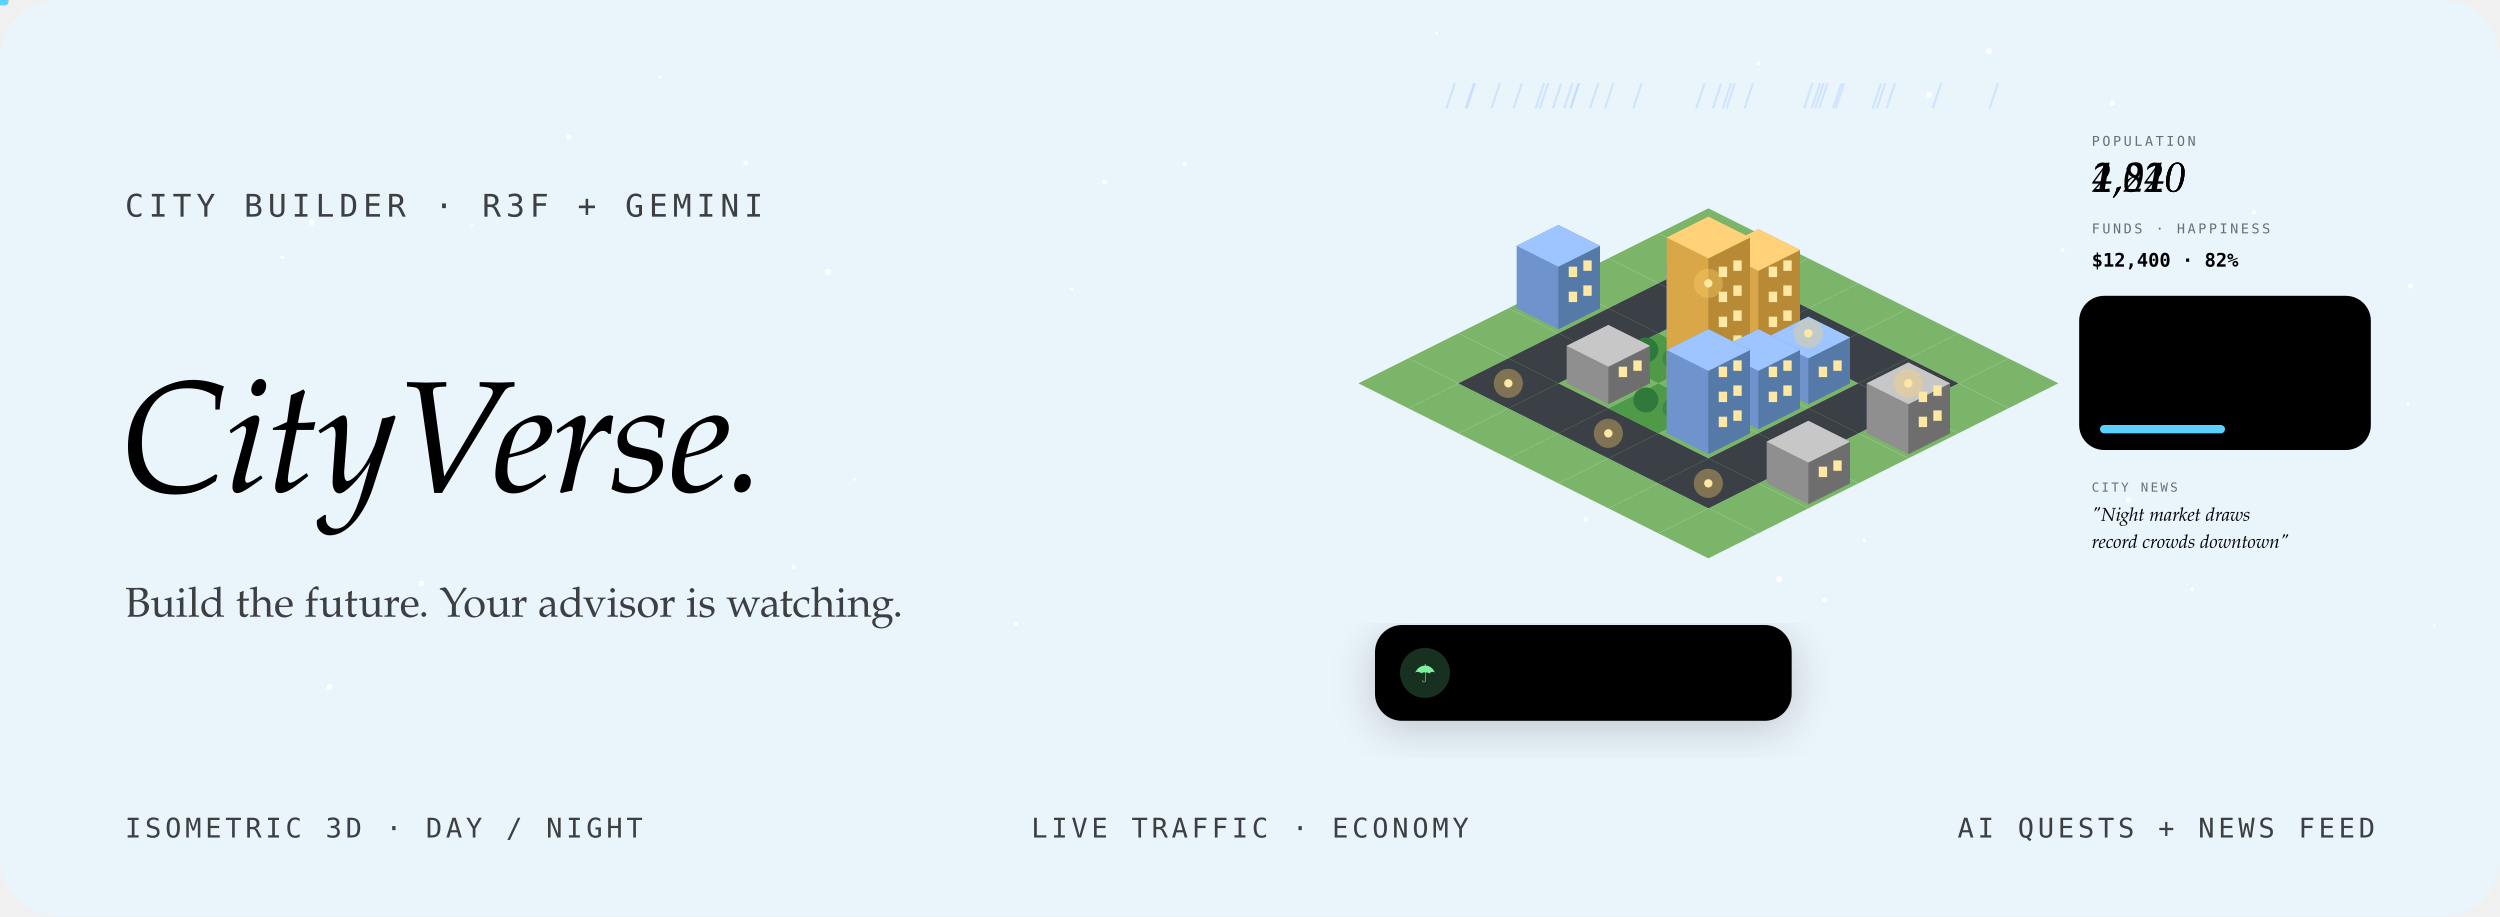
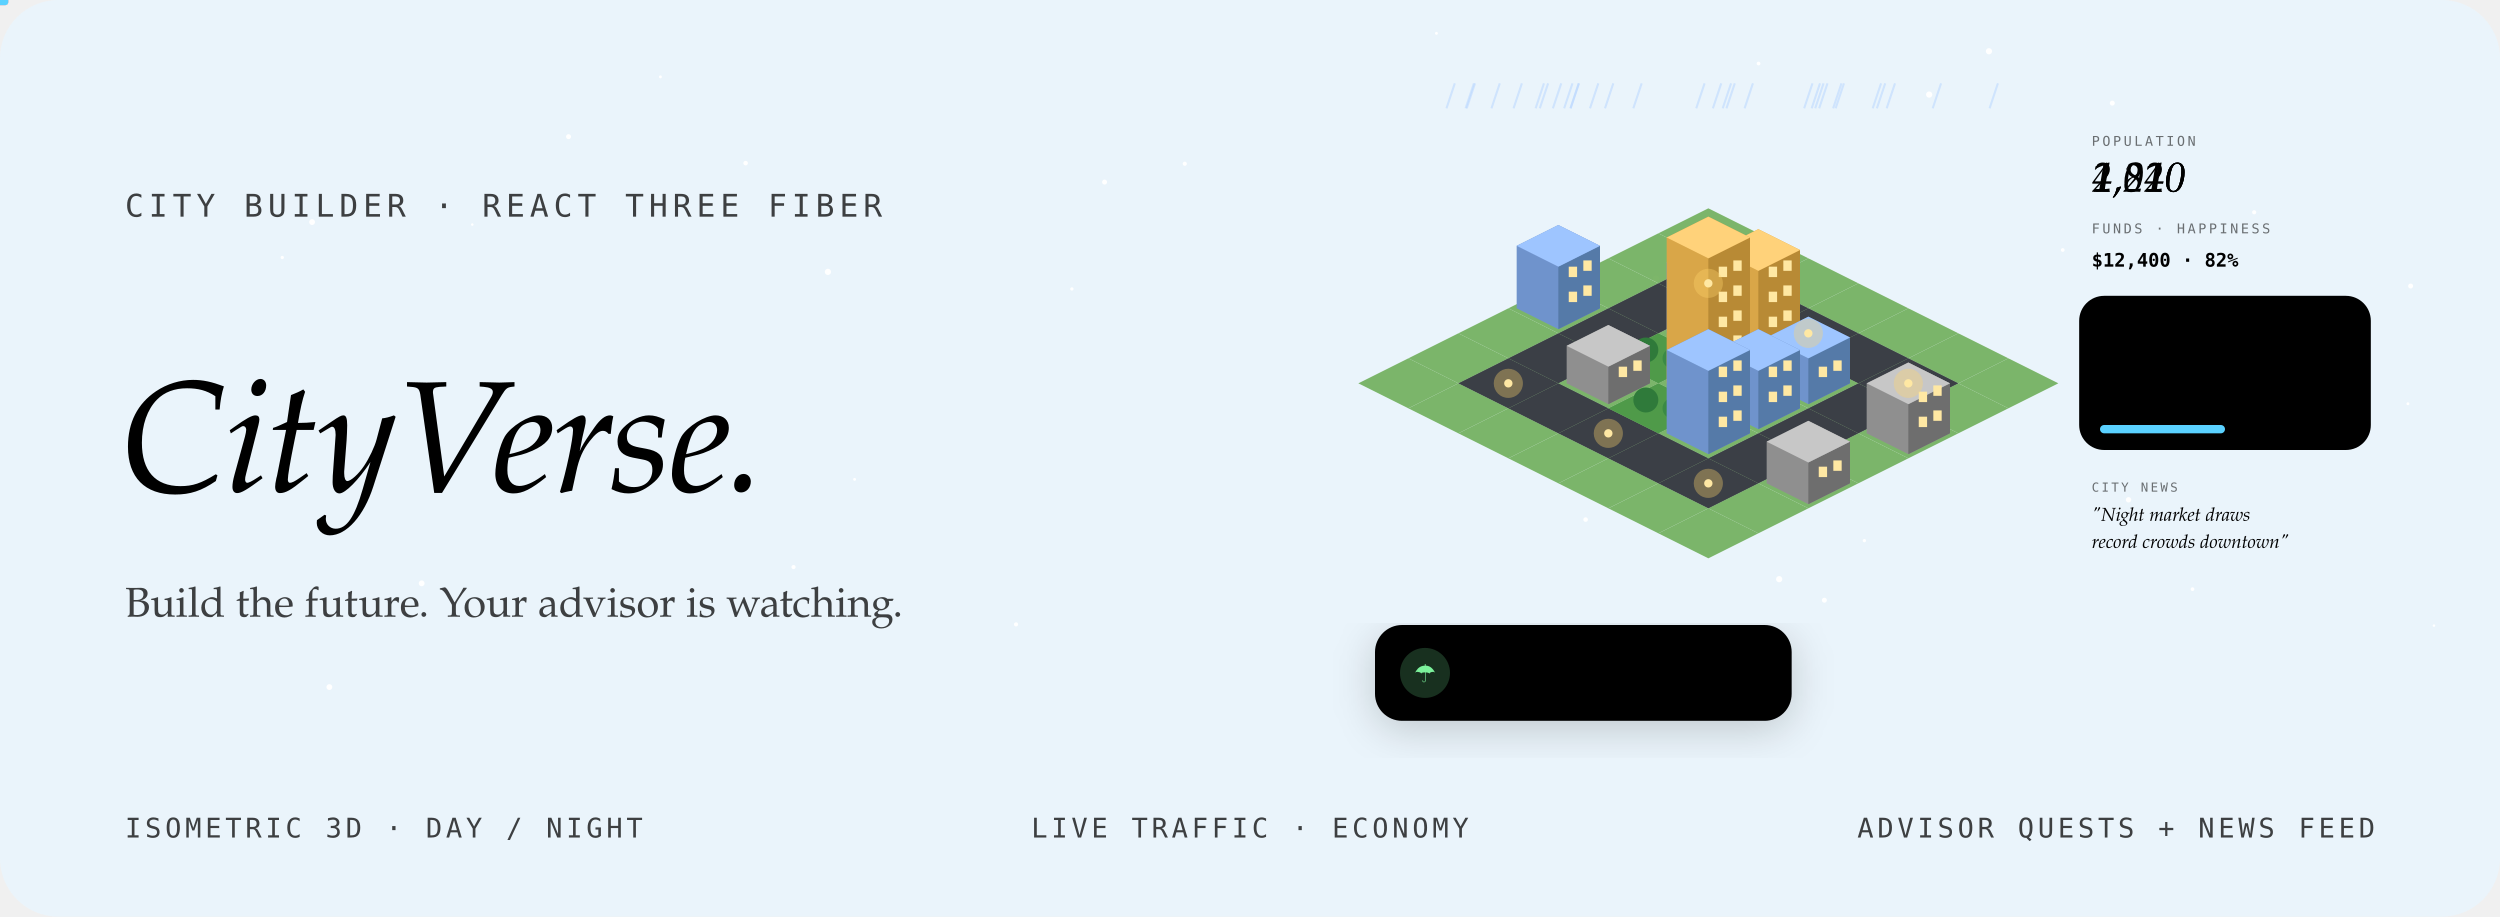
- <svg xmlns="http://www.w3.org/2000/svg" viewBox="0 0 1200 440" width="1200" height="440" role="img" aria-label="CityVerse — an isometric 3D city builder with an AI advisor">
+ <svg xmlns="http://www.w3.org/2000/svg" viewBox="0 0 1200 440" width="1200" height="440" role="img" aria-label="CityVerse — an isometric 3D city builder with a city advisor">
  <style>
.bg{animation:bg 12s linear infinite}
@keyframes bg{0%,8%{fill:#eaf4fb}28%{fill:#2d3f6e}48%,80%{fill:#050914}90%,100%{fill:#eaf4fb}}
.ink{animation:ink 12s linear infinite}
@keyframes ink{0%,17.5%{fill:#142038}18.5%,28%{fill:#eef4ff}48%,84.5%{fill:#e6efff}85.5%,100%{fill:#142038}}
.rule{animation:rule 12s linear infinite}
@keyframes rule{0%,17.5%{stroke:#14203833}18.5%,28%{stroke:#eef4ff33}48%,84.5%{stroke:#e6efff33}85.5%,100%{stroke:#14203833}}
.muted{opacity:.74}
.stars{animation:stars 12s linear infinite}
@keyframes stars{0%,8%{opacity:0}28%{opacity:.2}48%,80%{opacity:.85}90%,100%{opacity:0}}
@keyframes tw{0%,100%{opacity:1}50%{opacity:.25}}
.bezel{animation:bezel 12s linear infinite}
@keyframes bezel{0%,8%{fill:#fffaf6}28%{fill:#5a2c45}48%,80%{fill:#20121b}90%,100%{fill:#fffaf6}}
.scr{animation:scr 12s linear infinite}
@keyframes scr{0%,8%{fill:#fff3ee}28%{fill:#3a1b2c}48%,80%{fill:#140a12}90%,100%{fill:#fff3ee}}
.rowbg{animation:rowbg 12s linear infinite}
@keyframes rowbg{0%,8%{fill:#2a142010}28%{fill:#fff0f512}48%,80%{fill:#ffffff0c}90%,100%{fill:#2a142010}}
.pill{animation:pill 12s linear infinite}
@keyframes pill{0%,8%{fill:#2a14200d}28%{fill:#fff0f51a}48%,80%{fill:#ffffff12}90%,100%{fill:#2a14200d}}
.toast{animation:toast 12s linear infinite}
@keyframes toast{0%,8%{fill:#ffffff}28%{fill:#4a2238}48%,80%{fill:#26121e}90%,100%{fill:#ffffff}}
.edge{animation:edge 12s linear infinite}
@keyframes edge{0%,8%{stroke:#2a142024}28%{stroke:#fff0f526}48%,80%{stroke:#ffffff1f}90%,100%{stroke:#2a142024}}
.shade{animation:shade 12s linear infinite}
@keyframes shade{0%,8%{fill-opacity:.10}28%{fill-opacity:.22}48%,80%{fill-opacity:.45}90%,100%{fill-opacity:.10}}
.lit{filter:drop-shadow(0 0 3px currentColor)}
.caret{animation:blink 1s steps(1) infinite}@keyframes blink{50%{opacity:0}}
.ping{animation:ping 1.6s ease-out infinite;transform-box:fill-box;transform-origin:center}@keyframes ping{0%{transform:scale(.5);opacity:.9}100%{transform:scale(2.6);opacity:0}}
.spin{animation:spin 8s linear infinite;transform-box:fill-box;transform-origin:center}@keyframes spin{to{transform:rotate(360deg)}}
.bob{animation:bob 4s ease-in-out infinite}@keyframes bob{0%,100%{transform:translateY(0)}50%{transform:translateY(-5px)}}
.b0{animation:b0 12s cubic-bezier(.3,1.3,.5,1) infinite}
@keyframes b0{0%{opacity:0;transform:translateY(10px)}3.3%{opacity:0;transform:translateY(10px)}6.3%{opacity:1;transform:none}96.7%{opacity:1;transform:none}99.6%{opacity:0;transform:translateY(10px)}100%{opacity:0;transform:translateY(10px)}}
.b1{animation:b1 12s cubic-bezier(.3,1.3,.5,1) infinite}
@keyframes b1{0%{opacity:0;transform:translateY(10px)}6.3%{opacity:0;transform:translateY(10px)}9.2%{opacity:1;transform:none}96.7%{opacity:1;transform:none}99.6%{opacity:0;transform:translateY(10px)}100%{opacity:0;transform:translateY(10px)}}
.b2{animation:b2 12s cubic-bezier(.3,1.3,.5,1) infinite}
@keyframes b2{0%{opacity:0;transform:translateY(10px)}9.2%{opacity:0;transform:translateY(10px)}12.1%{opacity:1;transform:none}96.7%{opacity:1;transform:none}99.6%{opacity:0;transform:translateY(10px)}100%{opacity:0;transform:translateY(10px)}}
.b3{animation:b3 12s cubic-bezier(.3,1.3,.5,1) infinite;transform-box:fill-box;transform-origin:center}
@keyframes b3{0%{opacity:0;transform:scale(.85)}12.1%{opacity:0;transform:scale(.85)}15%{opacity:1;transform:none}96.7%{opacity:1;transform:none}99.6%{opacity:0;transform:scale(.85)}100%{opacity:0;transform:scale(.85)}}
.b4{animation:b4 12s cubic-bezier(.3,1.3,.5,1) infinite}
@keyframes b4{0%{opacity:0;transform:translateY(10px)}15%{opacity:0;transform:translateY(10px)}17.9%{opacity:1;transform:none}96.7%{opacity:1;transform:none}99.6%{opacity:0;transform:translateY(10px)}100%{opacity:0;transform:translateY(10px)}}
.b5{animation:b5 12s cubic-bezier(.3,1.3,.5,1) infinite}
@keyframes b5{0%{opacity:0;transform:translateY(10px)}17.9%{opacity:0;transform:translateY(10px)}20.8%{opacity:1;transform:none}96.7%{opacity:1;transform:none}99.6%{opacity:0;transform:translateY(10px)}100%{opacity:0;transform:translateY(10px)}}
.b6{animation:b6 12s cubic-bezier(.3,1.3,.5,1) infinite}
@keyframes b6{0%{opacity:0;transform:translateY(10px)}20.8%{opacity:0;transform:translateY(10px)}23.7%{opacity:1;transform:none}96.7%{opacity:1;transform:none}99.6%{opacity:0;transform:translateY(10px)}100%{opacity:0;transform:translateY(10px)}}
.b7{animation:b7 12s cubic-bezier(.3,1.3,.5,1) infinite;transform-box:fill-box;transform-origin:center}
@keyframes b7{0%{opacity:0;transform:scale(.85)}23.7%{opacity:0;transform:scale(.85)}26.7%{opacity:1;transform:none}96.7%{opacity:1;transform:none}99.6%{opacity:0;transform:scale(.85)}100%{opacity:0;transform:scale(.85)}}
.b8{animation:b8 12s cubic-bezier(.3,1.3,.5,1) infinite}
@keyframes b8{0%{opacity:0;transform:translateY(10px)}26.7%{opacity:0;transform:translateY(10px)}29.6%{opacity:1;transform:none}96.7%{opacity:1;transform:none}99.6%{opacity:0;transform:translateY(10px)}100%{opacity:0;transform:translateY(10px)}}
.b9{animation:b9 12s cubic-bezier(.3,1.3,.5,1) infinite}
@keyframes b9{0%{opacity:0;transform:translateY(10px)}29.6%{opacity:0;transform:translateY(10px)}32.5%{opacity:1;transform:none}96.7%{opacity:1;transform:none}99.6%{opacity:0;transform:translateY(10px)}100%{opacity:0;transform:translateY(10px)}}
.b10{animation:b10 12s cubic-bezier(.3,1.3,.5,1) infinite}
@keyframes b10{0%{opacity:0;transform:translateY(10px)}32.5%{opacity:0;transform:translateY(10px)}35.4%{opacity:1;transform:none}96.7%{opacity:1;transform:none}99.6%{opacity:0;transform:translateY(10px)}100%{opacity:0;transform:translateY(10px)}}
.b11{animation:b11 12s cubic-bezier(.3,1.3,.5,1) infinite}
@keyframes b11{0%{opacity:0;transform:translateY(10px)}35.4%{opacity:0;transform:translateY(10px)}38.3%{opacity:1;transform:none}96.7%{opacity:1;transform:none}99.6%{opacity:0;transform:translateY(10px)}100%{opacity:0;transform:translateY(10px)}}
.wn{animation:wn 12s linear infinite}
@keyframes wn{0%{opacity:0}46.7%{opacity:0}51.7%{opacity:1}85%{opacity:1}90%{opacity:0}100%{opacity:0}}
@keyframes rn{from{transform:translateY(0)}to{transform:translateY(300px)}}
.shower{animation:shower 12s linear infinite}
@keyframes shower{0%{opacity:0}25%{opacity:0}30%{opacity:1}46.7%{opacity:1}51.7%{opacity:0}100%{opacity:0}}
@keyframes pp0{0%{opacity:0}0%{opacity:0}1.7%{opacity:1}33.3%{opacity:1}35%{opacity:0}100%{opacity:0}}
@keyframes pp1{0%{opacity:0}33.3%{opacity:0}35%{opacity:1}66.7%{opacity:1}68.3%{opacity:0}100%{opacity:0}}
@keyframes pp2{0%{opacity:0}66.7%{opacity:0}68.3%{opacity:1}98.3%{opacity:1}100%{opacity:0}100%{opacity:0}}
.q{animation:q 12s cubic-bezier(.3,1.3,.5,1) infinite}
@keyframes q{0%{opacity:0;transform:translateY(8px)}20%{opacity:0;transform:translateY(8px)}22.9%{opacity:1;transform:none}95%{opacity:1;transform:none}97.9%{opacity:0;transform:translateY(8px)}100%{opacity:0;transform:translateY(8px)}}
.nw{animation:nw 12s cubic-bezier(.3,1.3,.5,1) infinite}
@keyframes nw{0%{opacity:0;transform:translateY(6px)}58.3%{opacity:0;transform:translateY(6px)}61.2%{opacity:1;transform:none}95%{opacity:1;transform:none}97.9%{opacity:0;transform:translateY(6px)}100%{opacity:0;transform:translateY(6px)}}
.wx{animation:wx 12s cubic-bezier(.3,1.3,.5,1) infinite}
@keyframes wx{0%{opacity:0;transform:translateY(-14px)}28.3%{opacity:0;transform:translateY(-14px)}31.3%{opacity:1;transform:none}50%{opacity:1;transform:none}52.9%{opacity:0;transform:translateY(-14px)}100%{opacity:0;transform:translateY(-14px)}}
@media (prefers-reduced-motion:reduce){*{animation:none!important}}
</style>
  <rect class="bg" width="1200" height="440" rx="28" fill="#eaf4fb" />
  <g class="stars">
    <circle cx="397.4" cy="130.5" r="1.5" fill="#fff" style="animation:tw 3.5s ease-in-out 0.8s infinite" />
    <circle cx="410.2" cy="230.1" r="0.7" fill="#fff" style="animation:tw 1.8s ease-in-out 1.6s infinite" />
    <circle cx="883" cy="172.6" r="0.8" fill="#fff" style="animation:tw 2.6s ease-in-out 0.7s infinite" />
    <circle cx="761.1" cy="249.4" r="1.1" fill="#fff" style="animation:tw 1.9s ease-in-out 1.1s infinite" />
    <circle cx="890.9" cy="189.2" r="0.5" fill="#fff" style="animation:tw 3.4s ease-in-out 0.3s infinite" />
    <circle cx="854" cy="278" r="1.5" fill="#fff" style="animation:tw 2.1s ease-in-out 1.8s infinite" />
    <circle cx="226.7" cy="107.8" r="0.6" fill="#fff" style="animation:tw 2.6s ease-in-out 1.3s infinite" />
    <circle cx="1005.4" cy="168" r="1.1" fill="#fff" style="animation:tw 3.5s ease-in-out 1.4s infinite" />
    <circle cx="889.9" cy="166.4" r="0.6" fill="#fff" style="animation:tw 2.2s ease-in-out 1.8s infinite" />
    <circle cx="894.9" cy="259.5" r="0.8" fill="#fff" style="animation:tw 2.2s ease-in-out 1.6s infinite" />
    <circle cx="272.9" cy="65.6" r="1.2" fill="#fff" style="animation:tw 2.3s ease-in-out 1.1s infinite" />
    <circle cx="990.1" cy="120" r="0.9" fill="#fff" style="animation:tw 3.9s ease-in-out 0.5s infinite" />
    <circle cx="1168.3" cy="300.3" r="0.6" fill="#fff" style="animation:tw 1.7s ease-in-out 0.8s infinite" />
    <circle cx="733.9" cy="335.5" r="0.8" fill="#fff" style="animation:tw 3s ease-in-out 1.6s infinite" />
    <circle cx="357.9" cy="78.3" r="1.1" fill="#fff" style="animation:tw 2.7s ease-in-out 0.4s infinite" />
    <circle cx="1124.1" cy="150.7" r="0.9" fill="#fff" style="animation:tw 2s ease-in-out 1.1s infinite" />
    <circle cx="739.3" cy="318.6" r="1" fill="#fff" style="animation:tw 1.9s ease-in-out 0.7s infinite" />
    <circle cx="568.7" cy="78.6" r="1" fill="#fff" style="animation:tw 3.1s ease-in-out 0.7s infinite" />
    <circle cx="954.7" cy="24.6" r="1.5" fill="#fff" style="animation:tw 2.9s ease-in-out 0.6s infinite" />
    <circle cx="794.9" cy="133.8" r="1.6" fill="#fff" style="animation:tw 2.7s ease-in-out 1.6s infinite" />
    <circle cx="844.1" cy="30.5" r="0.9" fill="#fff" style="animation:tw 3s ease-in-out 1.3s infinite" />
    <circle cx="487.7" cy="299.7" r="1" fill="#fff" style="animation:tw 2.6s ease-in-out 0.7s infinite" />
    <circle cx="380.9" cy="272.2" r="1" fill="#fff" style="animation:tw 2.2s ease-in-out 1s infinite" />
    <circle cx="875.7" cy="288.1" r="1.2" fill="#fff" style="animation:tw 3.7s ease-in-out 0.6s infinite" />
    <circle cx="1052.4" cy="282.8" r="0.9" fill="#fff" style="animation:tw 1.9s ease-in-out 2s infinite" />
    <circle cx="1082" cy="101.9" r="1" fill="#fff" style="animation:tw 3.3s ease-in-out 1.3s infinite" />
    <circle cx="193.6" cy="293.3" r="0.9" fill="#fff" style="animation:tw 3.7s ease-in-out 0.2s infinite" />
    <circle cx="1013.9" cy="49.5" r="1.2" fill="#fff" style="animation:tw 3.6s ease-in-out 0.3s infinite" />
    <circle cx="689.5" cy="16" r="0.7" fill="#fff" style="animation:tw 3.5s ease-in-out 1.9s infinite" />
    <circle cx="514.5" cy="138.7" r="0.8" fill="#fff" style="animation:tw 3.2s ease-in-out 1.6s infinite" />
    <circle cx="149.8" cy="106.6" r="1.4" fill="#fff" style="animation:tw 3.5s ease-in-out 1.1s infinite" />
    <circle cx="926" cy="45.4" r="1.5" fill="#fff" style="animation:tw 3.7s ease-in-out 0.6s infinite" />
    <circle cx="530.2" cy="87.4" r="1.2" fill="#fff" style="animation:tw 3.6s ease-in-out 1s infinite" />
    <circle cx="317" cy="36.9" r="0.7" fill="#fff" style="animation:tw 3.5s ease-in-out 0.5s infinite" />
    <circle cx="1021.7" cy="239.9" r="1.3" fill="#fff" style="animation:tw 2.9s ease-in-out 1.8s infinite" />
    <circle cx="135.5" cy="123.6" r="0.8" fill="#fff" style="animation:tw 3s ease-in-out 1.6s infinite" />
    <circle cx="1155.8" cy="193.8" r="0.7" fill="#fff" style="animation:tw 2.4s ease-in-out 0s infinite" />
    <circle cx="1157.1" cy="137.3" r="1.2" fill="#fff" style="animation:tw 2.5s ease-in-out 1.1s infinite" />
    <circle cx="202.4" cy="280" r="1.4" fill="#fff" style="animation:tw 2.5s ease-in-out 1.8s infinite" />
    <circle cx="158.1" cy="329.8" r="1.4" fill="#fff" style="animation:tw 3.2s ease-in-out 1.9s infinite" />
  </g>
-   <text class="ink muted" x="60" y="104" font-family="ui-monospace,SFMono-Regular,Menlo,Consolas,monospace" font-size="15" letter-spacing="2.4">CITY BUILDER · R3F + GEMINI</text>
+   <text class="ink muted" x="60" y="104" font-family="ui-monospace,SFMono-Regular,Menlo,Consolas,monospace" font-size="15" letter-spacing="2.4">CITY BUILDER · REACT THREE FIBER</text>
  <text class="ink" x="58" y="236" font-family="'Iowan Old Style','Palatino Linotype',Palatino,Georgia,serif" font-style="italic" font-size="76" letter-spacing="-1">CityVerse.</text>
  <text class="ink muted" x="60" y="296" font-family="'Iowan Old Style','Palatino Linotype',Palatino,Georgia,serif" font-size="20">Build the future. Your advisor is watching.</text>
  <line class="rule" x1="60" y1="370" x2="1140" y2="370" />
  <g font-family="ui-monospace,SFMono-Regular,Menlo,Consolas,monospace" font-size="13" letter-spacing="1.8">
    <text class="ink muted" x="60" y="402">ISOMETRIC 3D · DAY / NIGHT</text>
    <text class="ink muted" x="600" y="402" text-anchor="middle">LIVE TRAFFIC · ECONOMY</text>
-     <text class="ink muted" x="1140" y="402" text-anchor="end">AI QUESTS + NEWS FEED</text>
+     <text class="ink muted" x="1140" y="402" text-anchor="end">ADVISOR QUESTS + NEWS FEED</text>
  </g>
  <defs>
    <filter id="soft" x="-10%" y="-10%" width="120%" height="140%">
      <feGaussianBlur stdDeviation="10" />
    </filter>
  </defs>
  <path d="M 820 100 l 24 12 l -24 12 l -24 -12 z" fill="#6fae5a" fill-opacity="0.9" />
  <path d="M 796 112 l 24 12 l -24 12 l -24 -12 z" fill="#6fae5a" fill-opacity="0.9" />
  <path d="M 772 124 l 24 12 l -24 12 l -24 -12 z" fill="#6fae5a" fill-opacity="0.9" />
  <path d="M 748 136 l 24 12 l -24 12 l -24 -12 z" fill="#6fae5a" fill-opacity="0.9" />
  <path d="M 724 148 l 24 12 l -24 12 l -24 -12 z" fill="#6fae5a" fill-opacity="0.9" />
  <path d="M 700 160 l 24 12 l -24 12 l -24 -12 z" fill="#6fae5a" fill-opacity="0.9" />
  <path d="M 676 172 l 24 12 l -24 12 l -24 -12 z" fill="#6fae5a" fill-opacity="0.9" />
  <path d="M 844 112 l 24 12 l -24 12 l -24 -12 z" fill="#6fae5a" fill-opacity="0.9" />
  <path d="M 820 124 l 24 12 l -24 12 l -24 -12 z" fill="#6fae5a" fill-opacity="0.9" />
  <path d="M 796 136 l 24 12 l -24 12 l -24 -12 z" fill="#6fae5a" fill-opacity="0.9" />
  <path d="M 772 148 l 24 12 l -24 12 l -24 -12 z" fill="#6fae5a" fill-opacity="0.9" />
  <path d="M 748 160 l 24 12 l -24 12 l -24 -12 z" fill="#6fae5a" fill-opacity="0.9" />
  <path d="M 724 172 l 24 12 l -24 12 l -24 -12 z" fill="#6fae5a" fill-opacity="0.9" />
  <path d="M 700 184 l 24 12 l -24 12 l -24 -12 z" fill="#6fae5a" fill-opacity="0.9" />
  <path d="M 868 124 l 24 12 l -24 12 l -24 -12 z" fill="#6fae5a" fill-opacity="0.9" />
  <path d="M 844 136 l 24 12 l -24 12 l -24 -12 z" fill="#6fae5a" fill-opacity="0.9" />
  <path d="M 820 148 l 24 12 l -24 12 l -24 -12 z" fill="#6fae5a" fill-opacity="0.9" />
  <path d="M 796 160 l 24 12 l -24 12 l -24 -12 z" fill="#6fae5a" fill-opacity="0.9" />
  <path d="M 772 172 l 24 12 l -24 12 l -24 -12 z" fill="#6fae5a" fill-opacity="0.9" />
  <path d="M 748 184 l 24 12 l -24 12 l -24 -12 z" fill="#6fae5a" fill-opacity="0.9" />
  <path d="M 724 196 l 24 12 l -24 12 l -24 -12 z" fill="#6fae5a" fill-opacity="0.9" />
  <path d="M 892 136 l 24 12 l -24 12 l -24 -12 z" fill="#6fae5a" fill-opacity="0.9" />
  <path d="M 868 148 l 24 12 l -24 12 l -24 -12 z" fill="#6fae5a" fill-opacity="0.9" />
  <path d="M 844 160 l 24 12 l -24 12 l -24 -12 z" fill="#6fae5a" fill-opacity="0.9" />
  <path d="M 820 172 l 24 12 l -24 12 l -24 -12 z" fill="#6fae5a" fill-opacity="0.9" />
  <path d="M 796 184 l 24 12 l -24 12 l -24 -12 z" fill="#6fae5a" fill-opacity="0.9" />
  <path d="M 772 196 l 24 12 l -24 12 l -24 -12 z" fill="#6fae5a" fill-opacity="0.9" />
  <path d="M 748 208 l 24 12 l -24 12 l -24 -12 z" fill="#6fae5a" fill-opacity="0.9" />
  <path d="M 916 148 l 24 12 l -24 12 l -24 -12 z" fill="#6fae5a" fill-opacity="0.9" />
  <path d="M 892 160 l 24 12 l -24 12 l -24 -12 z" fill="#6fae5a" fill-opacity="0.9" />
  <path d="M 868 172 l 24 12 l -24 12 l -24 -12 z" fill="#6fae5a" fill-opacity="0.9" />
  <path d="M 844 184 l 24 12 l -24 12 l -24 -12 z" fill="#6fae5a" fill-opacity="0.9" />
  <path d="M 820 196 l 24 12 l -24 12 l -24 -12 z" fill="#6fae5a" fill-opacity="0.9" />
  <path d="M 796 208 l 24 12 l -24 12 l -24 -12 z" fill="#6fae5a" fill-opacity="0.9" />
  <path d="M 772 220 l 24 12 l -24 12 l -24 -12 z" fill="#6fae5a" fill-opacity="0.9" />
  <path d="M 940 160 l 24 12 l -24 12 l -24 -12 z" fill="#6fae5a" fill-opacity="0.9" />
  <path d="M 916 172 l 24 12 l -24 12 l -24 -12 z" fill="#6fae5a" fill-opacity="0.9" />
  <path d="M 892 184 l 24 12 l -24 12 l -24 -12 z" fill="#6fae5a" fill-opacity="0.9" />
  <path d="M 868 196 l 24 12 l -24 12 l -24 -12 z" fill="#6fae5a" fill-opacity="0.9" />
  <path d="M 844 208 l 24 12 l -24 12 l -24 -12 z" fill="#6fae5a" fill-opacity="0.9" />
  <path d="M 820 220 l 24 12 l -24 12 l -24 -12 z" fill="#6fae5a" fill-opacity="0.9" />
  <path d="M 796 232 l 24 12 l -24 12 l -24 -12 z" fill="#6fae5a" fill-opacity="0.9" />
  <path d="M 964 172 l 24 12 l -24 12 l -24 -12 z" fill="#6fae5a" fill-opacity="0.9" />
  <path d="M 940 184 l 24 12 l -24 12 l -24 -12 z" fill="#6fae5a" fill-opacity="0.9" />
  <path d="M 916 196 l 24 12 l -24 12 l -24 -12 z" fill="#6fae5a" fill-opacity="0.9" />
  <path d="M 892 208 l 24 12 l -24 12 l -24 -12 z" fill="#6fae5a" fill-opacity="0.9" />
  <path d="M 868 220 l 24 12 l -24 12 l -24 -12 z" fill="#6fae5a" fill-opacity="0.9" />
  <path d="M 844 232 l 24 12 l -24 12 l -24 -12 z" fill="#6fae5a" fill-opacity="0.9" />
  <path d="M 820 244 l 24 12 l -24 12 l -24 -12 z" fill="#6fae5a" fill-opacity="0.9" />
  <path d="M 820 124 l 24 12 l -24 12 l -24 -12 z" fill="#3b3f46" fill-opacity="1" />
  <path d="M 724 172 l 24 12 l -24 12 l -24 -12 z" fill="#3b3f46" fill-opacity="1" />
  <path d="M 844 136 l 24 12 l -24 12 l -24 -12 z" fill="#3b3f46" fill-opacity="1" />
  <path d="M 748 184 l 24 12 l -24 12 l -24 -12 z" fill="#3b3f46" fill-opacity="1" />
  <path d="M 796 136 l 24 12 l -24 12 l -24 -12 z" fill="#3b3f46" fill-opacity="1" />
  <path d="M 892 184 l 24 12 l -24 12 l -24 -12 z" fill="#3b3f46" fill-opacity="1" />
  <path d="M 868 148 l 24 12 l -24 12 l -24 -12 z" fill="#3b3f46" fill-opacity="1" />
  <path d="M 772 196 l 24 12 l -24 12 l -24 -12 z" fill="#3b3f46" fill-opacity="1" />
  <path d="M 772 148 l 24 12 l -24 12 l -24 -12 z" fill="#3b3f46" fill-opacity="1" />
  <path d="M 868 196 l 24 12 l -24 12 l -24 -12 z" fill="#3b3f46" fill-opacity="1" />
  <path d="M 892 160 l 24 12 l -24 12 l -24 -12 z" fill="#3b3f46" fill-opacity="1" />
  <path d="M 796 208 l 24 12 l -24 12 l -24 -12 z" fill="#3b3f46" fill-opacity="1" />
  <path d="M 748 160 l 24 12 l -24 12 l -24 -12 z" fill="#3b3f46" fill-opacity="1" />
  <path d="M 844 208 l 24 12 l -24 12 l -24 -12 z" fill="#3b3f46" fill-opacity="1" />
  <path d="M 916 172 l 24 12 l -24 12 l -24 -12 z" fill="#3b3f46" fill-opacity="1" />
  <path d="M 820 220 l 24 12 l -24 12 l -24 -12 z" fill="#3b3f46" fill-opacity="1" />
  <g class="b0">
    <path d="M 800 160 v -34 l 20 -10 l 20 10 v 34 l -20 10 z" fill="#6f93cc" />
    <path d="M 820 170 v -34 l 20 -10 v 34 z" fill="#557aa8" />
    <path d="M 800 126 l 20 -10 l 20 10 l -20 10 z" fill="#9ec5ff" />
    <g class="wn">
      <rect x="825" y="152" width="4" height="5" fill="#ffe8a3" />
      <rect x="832" y="149" width="4" height="5" fill="#ffe8a3" />
      <rect x="825" y="140" width="4" height="5" fill="#ffe8a3" />
      <rect x="832" y="137" width="4" height="5" fill="#ffe8a3" />
    </g>
  </g>
  <g class="b1">
    <path d="M 824 172 v -52 l 20 -10 l 20 10 v 52 l -20 10 z" fill="#d9a648" />
    <path d="M 844 182 v -52 l 20 -10 v 52 z" fill="#b88a35" />
    <path d="M 824 120 l 20 -10 l 20 10 l -20 10 z" fill="#ffd27a" />
    <g class="wn">
      <rect x="849" y="164" width="4" height="5" fill="#ffe8a3" />
      <rect x="856" y="161" width="4" height="5" fill="#ffe8a3" />
      <rect x="849" y="152" width="4" height="5" fill="#ffe8a3" />
      <rect x="856" y="149" width="4" height="5" fill="#ffe8a3" />
      <rect x="849" y="140" width="4" height="5" fill="#ffe8a3" />
      <rect x="856" y="137" width="4" height="5" fill="#ffe8a3" />
      <rect x="849" y="128" width="4" height="5" fill="#ffe8a3" />
      <rect x="856" y="125" width="4" height="5" fill="#ffe8a3" />
    </g>
  </g>
  <g class="b2">
    <path d="M 848 184 v -22 l 20 -10 l 20 10 v 22 l -20 10 z" fill="#6f93cc" />
    <path d="M 868 194 v -22 l 20 -10 v 22 z" fill="#557aa8" />
    <path d="M 848 162 l 20 -10 l 20 10 l -20 10 z" fill="#9ec5ff" />
    <g class="wn">
      <rect x="873" y="176" width="4" height="5" fill="#ffe8a3" />
      <rect x="880" y="173" width="4" height="5" fill="#ffe8a3" />
    </g>
  </g>
  <g class="b3">
    <path d="M 796 160 l 24 12 l -24 12 l -24 -12 z" fill="#4f9a49" fill-opacity="1" />
    <circle cx="790" cy="168" r="6" fill="#2f7a3a" />
    <circle cx="803" cy="172" r="5" fill="#3a8a44" />
  </g>
  <g class="b4">
    <path d="M 800 184 v -70 l 20 -10 l 20 10 v 70 l -20 10 z" fill="#d9a648" />
    <path d="M 820 194 v -70 l 20 -10 v 70 z" fill="#b88a35" />
    <path d="M 800 114 l 20 -10 l 20 10 l -20 10 z" fill="#ffd27a" />
    <g class="wn">
      <rect x="825" y="176" width="4" height="5" fill="#ffe8a3" />
      <rect x="832" y="173" width="4" height="5" fill="#ffe8a3" />
      <rect x="825" y="164" width="4" height="5" fill="#ffe8a3" />
      <rect x="832" y="161" width="4" height="5" fill="#ffe8a3" />
      <rect x="825" y="152" width="4" height="5" fill="#ffe8a3" />
      <rect x="832" y="149" width="4" height="5" fill="#ffe8a3" />
      <rect x="825" y="140" width="4" height="5" fill="#ffe8a3" />
      <rect x="832" y="137" width="4" height="5" fill="#ffe8a3" />
      <rect x="825" y="128" width="4" height="5" fill="#ffe8a3" />
      <rect x="832" y="125" width="4" height="5" fill="#ffe8a3" />
    </g>
  </g>
  <g class="b5">
    <path d="M 824 196 v -28 l 20 -10 l 20 10 v 28 l -20 10 z" fill="#6f93cc" />
    <path d="M 844 206 v -28 l 20 -10 v 28 z" fill="#557aa8" />
    <path d="M 824 168 l 20 -10 l 20 10 l -20 10 z" fill="#9ec5ff" />
    <g class="wn">
      <rect x="849" y="188" width="4" height="5" fill="#ffe8a3" />
      <rect x="856" y="185" width="4" height="5" fill="#ffe8a3" />
      <rect x="849" y="176" width="4" height="5" fill="#ffe8a3" />
      <rect x="856" y="173" width="4" height="5" fill="#ffe8a3" />
    </g>
  </g>
  <g class="b6">
    <path d="M 752 184 v -18 l 20 -10 l 20 10 v 18 l -20 10 z" fill="#8f8f8f" />
    <path d="M 772 194 v -18 l 20 -10 v 18 z" fill="#6e6e6e" />
    <path d="M 752 166 l 20 -10 l 20 10 l -20 10 z" fill="#c7c7c7" />
    <g class="wn">
      <rect x="777" y="176" width="4" height="5" fill="#ffe8a3" />
      <rect x="784" y="173" width="4" height="5" fill="#ffe8a3" />
    </g>
  </g>
  <g class="b7">
    <path d="M 796 184 l 24 12 l -24 12 l -24 -12 z" fill="#4f9a49" fill-opacity="1" />
    <circle cx="790" cy="192" r="6" fill="#2f7a3a" />
    <circle cx="803" cy="196" r="5" fill="#3a8a44" />
  </g>
  <g class="b8">
    <path d="M 800 208 v -40 l 20 -10 l 20 10 v 40 l -20 10 z" fill="#6f93cc" />
    <path d="M 820 218 v -40 l 20 -10 v 40 z" fill="#557aa8" />
    <path d="M 800 168 l 20 -10 l 20 10 l -20 10 z" fill="#9ec5ff" />
    <g class="wn">
      <rect x="825" y="200" width="4" height="5" fill="#ffe8a3" />
      <rect x="832" y="197" width="4" height="5" fill="#ffe8a3" />
      <rect x="825" y="188" width="4" height="5" fill="#ffe8a3" />
      <rect x="832" y="185" width="4" height="5" fill="#ffe8a3" />
      <rect x="825" y="176" width="4" height="5" fill="#ffe8a3" />
      <rect x="832" y="173" width="4" height="5" fill="#ffe8a3" />
    </g>
  </g>
  <g class="b9">
    <path d="M 896 208 v -24 l 20 -10 l 20 10 v 24 l -20 10 z" fill="#8f8f8f" />
    <path d="M 916 218 v -24 l 20 -10 v 24 z" fill="#6e6e6e" />
    <path d="M 896 184 l 20 -10 l 20 10 l -20 10 z" fill="#c7c7c7" />
    <g class="wn">
      <rect x="921" y="200" width="4" height="5" fill="#ffe8a3" />
      <rect x="928" y="197" width="4" height="5" fill="#ffe8a3" />
      <rect x="921" y="188" width="4" height="5" fill="#ffe8a3" />
      <rect x="928" y="185" width="4" height="5" fill="#ffe8a3" />
    </g>
  </g>
  <g class="b10">
    <path d="M 728 148 v -30 l 20 -10 l 20 10 v 30 l -20 10 z" fill="#6f93cc" />
    <path d="M 748 158 v -30 l 20 -10 v 30 z" fill="#557aa8" />
    <path d="M 728 118 l 20 -10 l 20 10 l -20 10 z" fill="#9ec5ff" />
    <g class="wn">
      <rect x="753" y="140" width="4" height="5" fill="#ffe8a3" />
      <rect x="760" y="137" width="4" height="5" fill="#ffe8a3" />
      <rect x="753" y="128" width="4" height="5" fill="#ffe8a3" />
      <rect x="760" y="125" width="4" height="5" fill="#ffe8a3" />
    </g>
  </g>
  <g class="b11">
    <path d="M 848 232 v -20 l 20 -10 l 20 10 v 20 l -20 10 z" fill="#8f8f8f" />
    <path d="M 868 242 v -20 l 20 -10 v 20 z" fill="#6e6e6e" />
    <path d="M 848 212 l 20 -10 l 20 10 l -20 10 z" fill="#c7c7c7" />
    <g class="wn">
      <rect x="873" y="224" width="4" height="5" fill="#ffe8a3" />
      <rect x="880" y="221" width="4" height="5" fill="#ffe8a3" />
    </g>
  </g>
  <g class="wn">
    <circle cx="820" cy="136" r="7" fill="#ffd56a" fill-opacity=".35" />
    <circle cx="820" cy="136" r="2" fill="#ffe8a3" />
    <circle cx="916" cy="184" r="7" fill="#ffd56a" fill-opacity=".35" />
    <circle cx="916" cy="184" r="2" fill="#ffe8a3" />
    <circle cx="820" cy="232" r="7" fill="#ffd56a" fill-opacity=".35" />
    <circle cx="820" cy="232" r="2" fill="#ffe8a3" />
    <circle cx="724" cy="184" r="7" fill="#ffd56a" fill-opacity=".35" />
    <circle cx="724" cy="184" r="2" fill="#ffe8a3" />
    <circle cx="868" cy="160" r="7" fill="#ffd56a" fill-opacity=".35" />
    <circle cx="868" cy="160" r="2" fill="#ffe8a3" />
    <circle cx="772" cy="208" r="7" fill="#ffd56a" fill-opacity=".35" />
    <circle cx="772" cy="208" r="2" fill="#ffe8a3" />
  </g>
  <rect x="-4" y="-2.5" width="8" height="5" rx="1.5" fill="#ff5a5f">
    <animateMotion dur="9s" begin="0s" repeatCount="indefinite" rotate="auto" path="M 820 136 L 916 184 L 820 232 L 724 184 Z" />
  </rect>
  <rect x="-4" y="-2.5" width="8" height="5" rx="1.5" fill="#ffffff">
    <animateMotion dur="9s" begin="-3s" repeatCount="indefinite" rotate="auto" path="M 820 136 L 916 184 L 820 232 L 724 184 Z" />
  </rect>
  <rect x="-4" y="-2.5" width="8" height="5" rx="1.5" fill="#5ad1ff">
    <animateMotion dur="9s" begin="-6s" repeatCount="indefinite" rotate="auto" path="M 820 136 L 916 184 L 820 232 L 724 184 Z" />
  </rect>
  <g class="shower">
    <line x1="754.8" y1="40" x2="750.8" y2="52" stroke="#bcd8ff" stroke-opacity=".6" style="animation:rn 0.8s linear -0.2s infinite" />
    <line x1="826.2" y1="40" x2="822.2" y2="52" stroke="#bcd8ff" stroke-opacity=".6" style="animation:rn 0.7s linear -0.2s infinite" />
    <line x1="749.4" y1="40" x2="745.4" y2="52" stroke="#bcd8ff" stroke-opacity=".6" style="animation:rn 0.5s linear -0.3s infinite" />
    <line x1="719.9" y1="40" x2="715.9" y2="52" stroke="#bcd8ff" stroke-opacity=".6" style="animation:rn 0.7s linear -0.4s infinite" />
    <line x1="832.7" y1="40" x2="828.7" y2="52" stroke="#bcd8ff" stroke-opacity=".6" style="animation:rn 0.8s linear -0.1s infinite" />
    <line x1="877.2" y1="40" x2="873.2" y2="52" stroke="#bcd8ff" stroke-opacity=".6" style="animation:rn 0.6s linear -0.5s infinite" />
    <line x1="707.5" y1="40" x2="703.5" y2="52" stroke="#bcd8ff" stroke-opacity=".6" style="animation:rn 0.8s linear -0.2s infinite" />
    <line x1="959" y1="40" x2="955" y2="52" stroke="#bcd8ff" stroke-opacity=".6" style="animation:rn 0.8s linear -0.7s infinite" />
    <line x1="885.1" y1="40" x2="881.1" y2="52" stroke="#bcd8ff" stroke-opacity=".6" style="animation:rn 0.7s linear -0.3s infinite" />
    <line x1="767.2" y1="40" x2="763.2" y2="52" stroke="#bcd8ff" stroke-opacity=".6" style="animation:rn 0.8s linear -0.6s infinite" />
    <line x1="870" y1="40" x2="866" y2="52" stroke="#bcd8ff" stroke-opacity=".6" style="animation:rn 0.7s linear -0.6s infinite" />
    <line x1="757.9" y1="40" x2="753.9" y2="52" stroke="#bcd8ff" stroke-opacity=".6" style="animation:rn 0.7s linear -0.7s infinite" />
    <line x1="931.7" y1="40" x2="927.7" y2="52" stroke="#bcd8ff" stroke-opacity=".6" style="animation:rn 0.9s linear -0.3s infinite" />
    <line x1="904.9" y1="40" x2="900.9" y2="52" stroke="#bcd8ff" stroke-opacity=".6" style="animation:rn 0.7s linear -0.5s infinite" />
    <line x1="902.9" y1="40" x2="898.9" y2="52" stroke="#bcd8ff" stroke-opacity=".6" style="animation:rn 0.7s linear -0.2s infinite" />
    <line x1="830.9" y1="40" x2="826.9" y2="52" stroke="#bcd8ff" stroke-opacity=".6" style="animation:rn 0.7s linear -0.7s infinite" />
    <line x1="841.4" y1="40" x2="837.4" y2="52" stroke="#bcd8ff" stroke-opacity=".6" style="animation:rn 0.5s linear -0.4s infinite" />
    <line x1="741.1" y1="40" x2="737.1" y2="52" stroke="#bcd8ff" stroke-opacity=".6" style="animation:rn 0.5s linear -0.1s infinite" />
    <line x1="909.6" y1="40" x2="905.6" y2="52" stroke="#bcd8ff" stroke-opacity=".6" style="animation:rn 0.6s linear -0.3s infinite" />
    <line x1="757.8" y1="40" x2="753.8" y2="52" stroke="#bcd8ff" stroke-opacity=".6" style="animation:rn 0.9s linear -0.7s infinite" />
    <line x1="818.2" y1="40" x2="814.2" y2="52" stroke="#bcd8ff" stroke-opacity=".6" style="animation:rn 0.6s linear 0s infinite" />
    <line x1="875.3" y1="40" x2="871.3" y2="52" stroke="#bcd8ff" stroke-opacity=".6" style="animation:rn 0.6s linear -0.5s infinite" />
    <line x1="730.5" y1="40" x2="726.5" y2="52" stroke="#bcd8ff" stroke-opacity=".6" style="animation:rn 0.8s linear -0.2s infinite" />
    <line x1="708" y1="40" x2="704" y2="52" stroke="#bcd8ff" stroke-opacity=".6" style="animation:rn 0.9s linear -0.1s infinite" />
    <line x1="788" y1="40" x2="784" y2="52" stroke="#bcd8ff" stroke-opacity=".6" style="animation:rn 0.5s linear -0.3s infinite" />
    <line x1="698.3" y1="40" x2="694.3" y2="52" stroke="#bcd8ff" stroke-opacity=".6" style="animation:rn 0.5s linear -0.4s infinite" />
    <line x1="774.4" y1="40" x2="770.4" y2="52" stroke="#bcd8ff" stroke-opacity=".6" style="animation:rn 0.6s linear -0.3s infinite" />
    <line x1="873.6" y1="40" x2="869.6" y2="52" stroke="#bcd8ff" stroke-opacity=".6" style="animation:rn 0.5s linear -0.4s infinite" />
    <line x1="743.1" y1="40" x2="739.1" y2="52" stroke="#bcd8ff" stroke-opacity=".6" style="animation:rn 0.7s linear -0.5s infinite" />
    <line x1="883.9" y1="40" x2="879.9" y2="52" stroke="#bcd8ff" stroke-opacity=".6" style="animation:rn 0.5s linear -0.3s infinite" />
  </g>
  <text class="ink" x="1004" y="70" text-anchor="start" font-family="ui-monospace,SFMono-Regular,Menlo,Consolas,monospace" font-size="6.5" letter-spacing="1.2" opacity="0.55">POPULATION</text>
  <g style="animation:pp0 12s linear infinite">
    <text class="ink" x="1004" y="92" font-family="'Iowan Old Style','Palatino Linotype',Palatino,Georgia,serif" font-style="italic" font-size="20">1,240</text>
  </g>
  <g style="animation:pp1 12s linear infinite">
    <text class="ink" x="1004" y="92" font-family="'Iowan Old Style','Palatino Linotype',Palatino,Georgia,serif" font-style="italic" font-size="20">2,810</text>
  </g>
  <g style="animation:pp2 12s linear infinite">
    <text class="ink" x="1004" y="92" font-family="'Iowan Old Style','Palatino Linotype',Palatino,Georgia,serif" font-style="italic" font-size="20">4,020</text>
  </g>
  <text class="ink" x="1004" y="112" text-anchor="start" font-family="ui-monospace,SFMono-Regular,Menlo,Consolas,monospace" font-size="6.5" letter-spacing="1.2" opacity="0.55">FUNDS · HAPPINESS</text>
  <text class="ink" x="1004" y="128" font-family="ui-monospace,SFMono-Regular,Menlo,Consolas,monospace" font-size="9" font-weight="700">$12,400 · 82%</text>
  <g class="q">
    <rect class="toast" x="998" y="142" width="140" height="74" rx="12" />
    <rect class="edge" x="998" y="142" width="140" height="74" rx="12" fill="none" />
    <text class="ink" x="1008" y="158" text-anchor="start" font-family="ui-monospace,SFMono-Regular,Menlo,Consolas,monospace" font-size="6" letter-spacing="1.1" opacity="0.55">ADVISOR · QUEST</text>
    <text class="ink" x="1008" y="174" font-family="-apple-system,BlinkMacSystemFont,'Segoe UI',Helvetica,Arial,sans-serif" font-size="8" font-weight="700">Jobs are short.</text>
    <text class="ink" x="1008" y="187" font-family="-apple-system,BlinkMacSystemFont,'Segoe UI',Helvetica,Arial,sans-serif" font-size="7.5" opacity=".8">Build 2 commercial</text>
    <text class="ink" x="1008" y="198" font-family="-apple-system,BlinkMacSystemFont,'Segoe UI',Helvetica,Arial,sans-serif" font-size="7.5" opacity=".8">blocks · reward $800</text>
    <rect x="1008" y="204" width="120" height="4" rx="2" class="edge" />
    <rect x="1008" y="204" width="60" height="4" rx="2" fill="#5ad1ff" />
  </g>
  <g class="nw">
    <text class="ink" x="1004" y="236" text-anchor="start" font-family="ui-monospace,SFMono-Regular,Menlo,Consolas,monospace" font-size="6" letter-spacing="1.1" opacity="0.55">CITY NEWS</text>
    <text class="ink" x="1004" y="250" font-family="'Iowan Old Style','Palatino Linotype',Palatino,Georgia,serif" font-style="italic" font-size="9">"Night market draws</text>
    <text class="ink" x="1004" y="263" font-family="'Iowan Old Style','Palatino Linotype',Palatino,Georgia,serif" font-style="italic" font-size="9">record crowds downtown"</text>
  </g>
  <g class="wx">
    <rect x="660" y="304" width="200" height="46" rx="13" fill="#000" fill-opacity=".18" filter="url(#soft)" />
    <rect class="toast" x="660" y="300" width="200" height="46" rx="13" />
    <rect class="edge" x="660" y="300" width="200" height="46" rx="13" fill="none" />
    <circle cx="684" cy="323" r="12" fill="#7cf29c" fill-opacity=".2" />
    <text x="684" y="327.5" text-anchor="middle" font-family="-apple-system,BlinkMacSystemFont,'Segoe UI',Helvetica,Arial,sans-serif" font-size="12" font-weight="700" fill="#7cf29c">☂</text>
    <text class="ink" x="704" y="319" font-family="-apple-system,BlinkMacSystemFont,'Segoe UI',Helvetica,Arial,sans-serif" font-size="11.5" font-weight="700">Rain over the city</text>
    <text class="ink" x="704" y="334" font-family="ui-monospace,SFMono-Regular,Menlo,Consolas,monospace" font-size="9.5" opacity=".75">weather · sunny → rainy</text>
  </g>
</svg>
